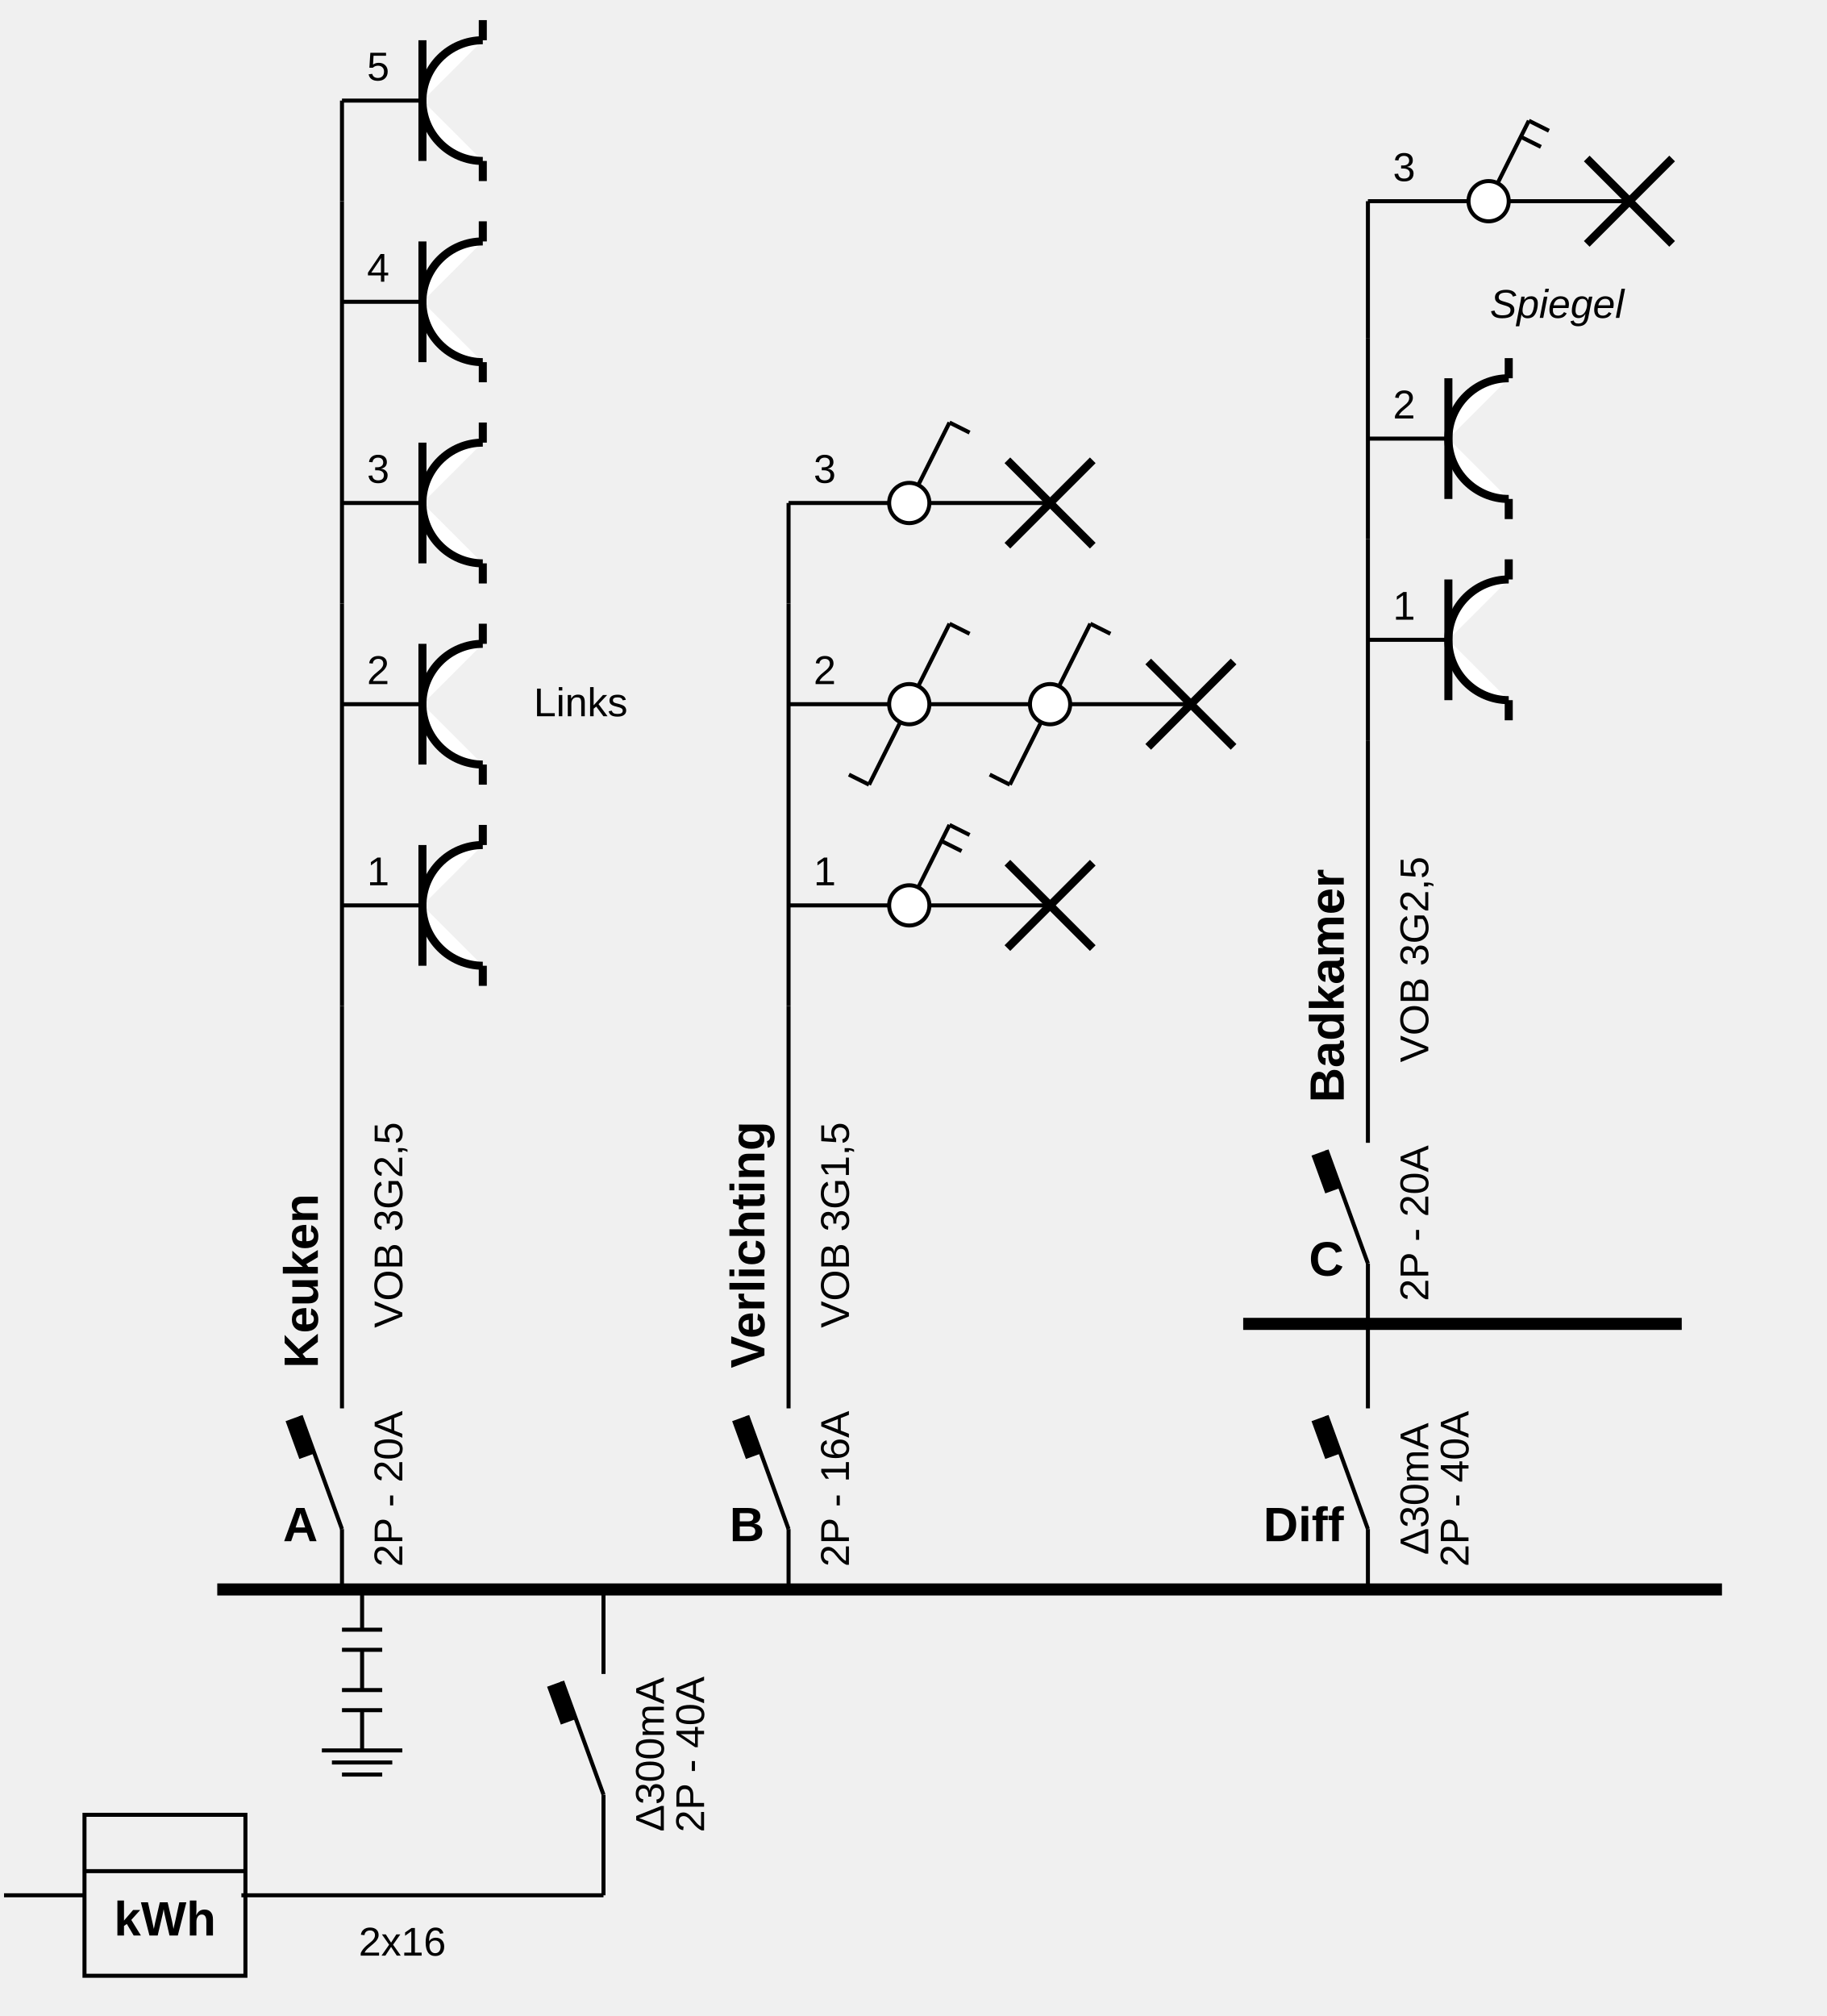
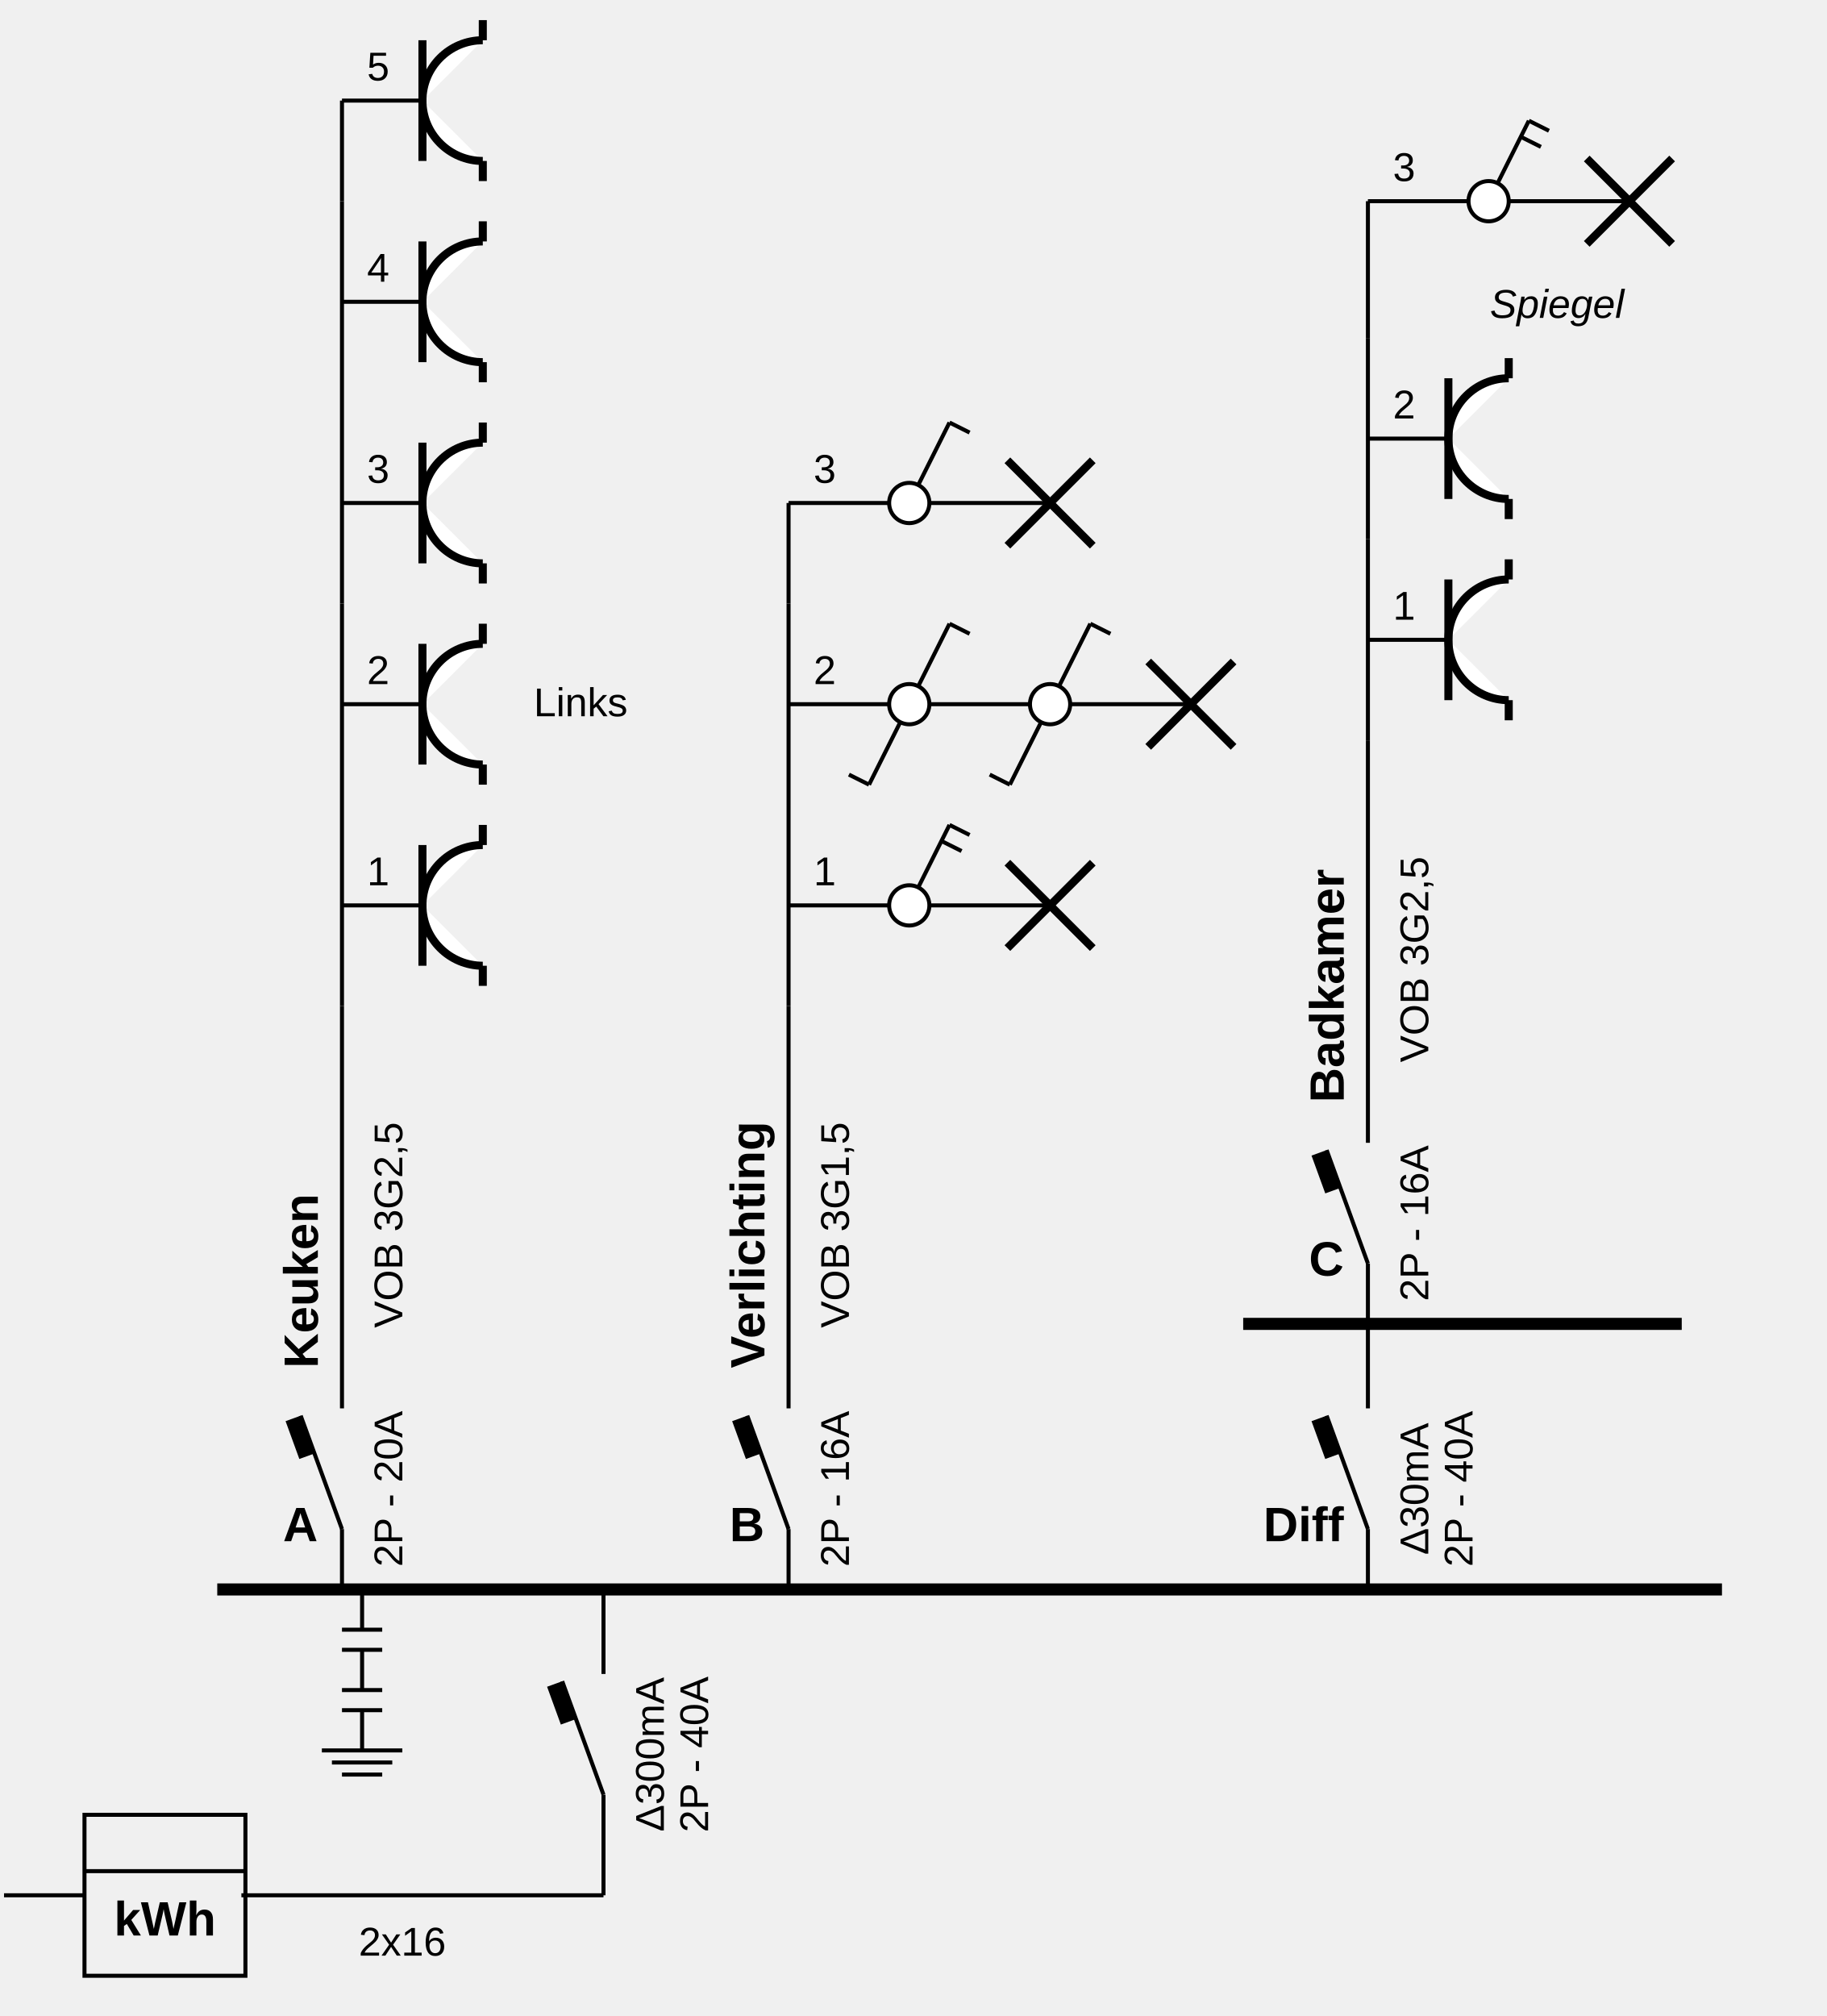
<svg xmlns="http://www.w3.org/2000/svg" xmlns:xlink="http://www.w3.org/1999/xlink" transform="scale(1,1)" width="454" height="501">
  <defs>
    <pattern id="VerticalStripe" x="5" y="0" width="5" height="10" patternUnits="userSpaceOnUse">
      <line x1="0" y1="0" x2="0" y2="10" stroke="black" />
    </pattern>
+     <g id="batterij">
+       <rect x="1" y="-12" width="40" height="27" stroke="black" fill="none" />
+       <rect x="6" y="-15" width="10" height="3" stroke="black" fill="none" />
+       <rect x="26" y="-15" width="10" height="3" stroke="black" fill="none" />
+       <line x1="9" y1="-5" x2="13" y2="-5" stroke="black" />
+       <line x1="11" y1="-7" x2="11" y2="-3" stroke="black" />
+       <line x1="29" y1="-5" x2="33" y2="-5" stroke="black" />
+     </g>
+     <g id="deurslot">
+       <line x1="1" y1="-15" x2="31" y2="-15" stroke="black" />
+       <line x1="1" y1="15" x2="46" y2="15" stroke="black" />
+       <line x1="1" y1="-15" x2="1" y2="15" stroke="black" />
+       <line x1="31" y1="-15" x2="46" y2="15" stroke="black" />
+       <path d="M 7 3 A 6 6 0 0 1 19 3 A 6 6 0 0 1 31 3" stroke="black" fill="none" />
+     </g>
    <g id="ster">
      <line x1="0" y1="-5" x2="0" y2="5" style="stroke:black" />
      <line x1="-4.33" y1="-2.5" x2="4.33" y2="2.5" style="stroke:black" />
      <line x1="-4.66" y1="2.5" x2="4.33" y2="-2.5" style="stroke:black" />
    </g>
-     <g id="sinus">
-       <path d="M0,0 C2,-5 8,-5 10,0 S18,5 20,0" style="stroke:black;fill:none" />
+     <g id="EVlader">
+       <rect x="0" y="-20" width="40" height="40" fill="none" style="stroke:black" />
+       <rect style="fill:black;stroke:black" width="18" height="6" x="12" y="-10" />
+       <rect style="fill:black;stroke:black" width="28" height="10" x="6" y="-4" ry="0" />
+       <circle cx="12" cy="6" r="4" style="stroke:black;fill:black" />
+       <circle cx="28" cy="6" r="4" style="stroke:black;fill:black" />
+       <line x1="20" y1="-7.2" x2="17" y2="-2" stroke="white" />
+       <line x1="17" y1="-2" x2="23" y2="-2" stroke="white" />
+       <line x1="23" y1="-2" x2="20" y2="3.2" stroke="white" />
+       <line x1="20" y1="3.2" x2="20" y2="0.2" stroke="white" />
+       <line x1="20" y1="3.2" x2="22.6" y2="1.7" stroke="white" />
    </g>
    <g id="lamp">
      <line x1="-10.61" y1="-10.61" x2="10.61" y2="10.61" stroke="black" stroke-width="2" />
      <line x1="-10.61" y1="10.61" x2="10.61" y2="-10.61" stroke="black" stroke-width="2" />
    </g>
    <g id="led">
      <line x1="0" y1="-7" x2="0" y2="7" stroke="black" stroke-width="2" />
      <line x1="0" y1="-7" x2="12" y2="0" stroke="black" stroke-width="2" />
      <line x1="0" y1="7" x2="12" y2="0" stroke="black" stroke-width="2" />
      <line x1="12" y1="-7" x2="12" y2="7" stroke="black" stroke-width="2" />
      <line x1="6" y1="-6" x2="7" y2="-11" stroke="black" stroke-width="1" />
      <line x1="7" y1="-11" x2="8.11" y2="-9.34" stroke="black" stroke-width="1" />
      <line x1="7" y1="-11" x2="5.34" y2="-9.9" stroke="black" stroke-width="1" />
      <line x1="9" y1="-6" x2="10" y2="-11" stroke="black" stroke-width="1" />
      <line x1="10" y1="-11" x2="11.11" y2="-9.34" stroke="black" stroke-width="1" />
      <line x1="10" y1="-11" x2="8.34" y2="-9.9" stroke="black" stroke-width="1" />
    </g>
+     <g id="sinus">
+       <path d="M0,0 C2,-5 8,-5 10,0 S18,5 20,0" style="stroke:black;fill:none" />
+     </g>
    <g id="spot">
      <path d="M0 0 A10 10 0 0 1 10 -10" stroke="black" fill="white" stroke-width="1" />
      <path d="M0 0 A10 10 0 0 0 10 10" stroke="black" fill="white" stroke-width="1" />
      <circle cx="10" cy="0" r="6" style="stroke:black;fill:white" />
      <line x1="5.76" x2="14.24" y1="-4.24" y2="4.24" stroke="black" stroke-width="1" />
      <line x1="5.76" x2="14.24" y1="4.24" y2="-4.24" stroke="black" stroke-width="1" />
    </g>
    <g id="noodlamp_decentraal">
      <rect x="-10.61" y="-10.61" width="21.22" height="21.22" fill="white" stroke="black" />
      <circle cx="0" cy="0" r="5" style="stroke:black;fill:black" />
      <line x1="-7" y1="-7" x2="7" y2="7" stroke="black" stroke-width="2" />
      <line x1="-7" y1="7" x2="7" y2="-7" stroke="black" stroke-width="2" />
    </g>
    <g id="signalisatielamp">
      <circle cx="0" cy="0" r="5" fill="white" stroke="black" />
      <line x1="-3" y1="-3" x2="3" y2="3" stroke="black" />
      <line x1="-3" y1="3" x2="3" y2="-3" stroke="black" />
    </g>
    <g id="schakelaar_enkel">
      <line x1="0" y1="0" x2="10" y2="-20" stroke="black" />
      <line x1="10" y1="-20" x2="15" y2="-17.5" stroke="black" />
      <circle cx="0" cy="0" r="5" fill="white" stroke="black" />
    </g>
    <g id="schakelaar_dubbel">
      <line x1="0" y1="0" x2="10" y2="-20" stroke="black" />
      <line x1="10" y1="-20" x2="15" y2="-17.5" stroke="black" />
      <line x1="8" y1="-16" x2="13" y2="-13.5" stroke="black" />
      <circle cx="0" cy="0" r="5" fill="white" stroke="black" />
    </g>
+     <g id="schakelaar_trippel">
+       <line x1="0" y1="0" x2="10" y2="-20" stroke="black" />
+       <line x1="10" y1="-20" x2="15" y2="-17.5" stroke="black" />
+       <line x1="8" y1="-16" x2="13" y2="-13.5" stroke="black" />
+       <line x1="6" y1="-12" x2="11" y2="-9.5" stroke="black" />
+       <circle cx="0" cy="0" r="5" fill="white" stroke="black" />
+     </g>
    <g id="schakelaar_wissel_enkel">
      <line x1="0" y1="0" x2="10" y2="-20" stroke="black" />
      <line x1="10" y1="-20" x2="15" y2="-17.5" stroke="black" />
      <line x1="0" y1="0" x2="-10" y2="20" stroke="black" />
      <line x1="-10" y1="20" x2="-15" y2="17.5" stroke="black" />
      <circle cx="0" cy="0" r="5" fill="white" stroke="black" />
    </g>
    <g id="schakelaar_rolluik">
      <line x1="0" y1="0" x2="10" y2="-20" stroke="black" />
      <line x1="10" y1="-20" x2="15" y2="-17.5" stroke="black" />
      <line x1="0" y1="0" x2="-10" y2="-20" stroke="black" />
      <line x1="-10" y1="-20" x2="-15" y2="-17.5" stroke="black" />
      <rect x="-8" y="-8" width="16" height="16" fill="white" stroke="black" />
      <text x="0" y="6" style="text-anchor:middle" font-family="Arial, Helvetica, sans-serif" font-weight="bold" font-size="16">S</text>
    </g>
    <g id="schakelaar_enkel_dim">
      <line x1="0" y1="0" x2="10" y2="-20" stroke="black" />
      <line x1="10" y1="-20" x2="15" y2="-17.5" stroke="black" />
+       <circle cx="0" cy="0" r="5" fill="white" stroke="black" />
+       <polygon points="-1,-8 11,-8 11,-15" fill="black" stroke="black" />
+     </g>
+     <g id="schakelaar_wissel_dim">
+       <line x1="0" y1="0" x2="10" y2="-20" stroke="black" />
+       <line x1="10" y1="-20" x2="15" y2="-17.5" stroke="black" />
+       <line x1="0" y1="0" x2="-10" y2="20" stroke="black" />
+       <line x1="-10" y1="20" x2="-15" y2="17.5" stroke="black" />
      <circle cx="0" cy="0" r="5" fill="white" stroke="black" />
      <polygon points="-1,-8 11,-8 11,-15" fill="black" stroke="black" />
    </g>
    <g id="schakelaar_kruis_enkel">
      <line x1="0" y1="0" x2="10" y2="-20" stroke="black" />
      <line x1="10" y1="-20" x2="15" y2="-17.5" stroke="black" />
      <line x1="0" y1="0" x2="-10" y2="20" stroke="black" />
      <line x1="-10" y1="20" x2="-15" y2="17.5" stroke="black" />
      <line x1="0" y1="0" x2="-10" y2="-20" stroke="black" />
      <line x1="-10" y1="-20" x2="-15" y2="-17.5" stroke="black" />
      <line x1="0" y1="0" x2="10" y2="20" stroke="black" />
      <line x1="10" y1="20" x2="15" y2="17.5" stroke="black" />
      <circle cx="0" cy="0" r="5" fill="white" stroke="black" />
    </g>
    <g id="schakelaar_dubbelaansteking">
      <line x1="0" y1="0" x2="-10" y2="-20" stroke="black" />
      <line x1="-10" y1="-20" x2="-15" y2="-17.5" stroke="black" />
      <line x1="0" y1="0" x2="10" y2="-20" stroke="black" />
      <line x1="10" y1="-20" x2="15" y2="-17.5" stroke="black" />
      <circle cx="0" cy="0" r="5" fill="white" stroke="black" />
    </g>
    <g id="schakelaar_wissel_dubbel">
      <line x1="0" y1="0" x2="10" y2="-20" stroke="black" />
      <line x1="10" y1="-20" x2="15" y2="-17.5" stroke="black" />
      <line x1="8" y1="-16" x2="13" y2="-13.5" stroke="black" />
      <line x1="0" y1="0" x2="-10" y2="20" stroke="black" />
      <line x1="-10" y1="20" x2="-15" y2="17.5" stroke="black" />
      <line x1="-8" y1="16" x2="-13" y2="13.5" stroke="black" />
      <circle cx="0" cy="0" r="5" fill="white" stroke="black" />
    </g>
    <g id="aansluitpunt">
      <circle cx="5" cy="0" r="5" style="stroke:black;fill:none" />
    </g>
    <g id="aftakdoos">
      <circle cx="15" cy="0" r="15" style="stroke:black;fill:none" />
      <circle cx="15" cy="0" r="7.5" style="stroke:black;fill:black" />
    </g>
    <g id="bewegingsschakelaar">
      <rect x="0" y="-13" width="10" height="26" fill="none" style="stroke:black" />
      <rect x="10" y="-13" width="30" height="26" fill="none" style="stroke:black" />
      <line x1="10" y1="13" x2="40" y2="-13" stroke="black" />
      <line x1="15" y1="-5" x2="20" y2="-5" stroke="black" />
      <line x1="20" y1="-10" x2="20" y2="-5" stroke="black" />
      <line x1="20" y1="-10" x2="25" y2="-10" stroke="black" />
      <text x="22" y="11" style="text-anchor:start" font-family="Arial, Helvetica, sans-serif" font-weight="bold" font-size="10">PIR</text>
    </g>
    <g id="schakelaar">
      <line x1="0" y1="0" x2="5" y2="0" stroke="black" />
      <line x1="5" y1="0" x2="35" y2="-10" stroke="black" />
      <line x1="35" y1="0" x2="40" y2="0" stroke="black" />
    </g>
    <g id="schemerschakelaar">
      <line x1="0" y1="0" x2="5" y2="0" stroke="black" />
      <line x1="5" y1="0" x2="35" y2="-10" stroke="black" />
      <line x1="35" y1="0" x2="40" y2="0" stroke="black" />
      <use xlink:href="#arrow" x="14" y="-17" transform="rotate(90 14 -17)" />
      <use xlink:href="#arrow" x="18" y="-17" transform="rotate(90 18 -17)" />
    </g>
    <g id="stopcontact">
      <path d="M20 0 A15 15 0 0 1 35 -15" stroke="black" fill="white" stroke-width="2" />
      <path d="M20 0 A15 15 0 0 0 35 15" stroke="black" fill="white" stroke-width="2" />
      <line x1="0" y1="0" x2="20" y2="0" stroke="black" />
    </g>
+     <g id="stoomoven">
+       <rect x="0" y="-20" width="40" height="40" fill="none" style="stroke:black" />
+       <path d="M 6 -2 A 7 5 0 0 1 13 -7 A 7 5 0 0 1 27 -7 A 7 5 0 0 1 33 -2" stroke="black" fill="none" />
+       <path d="M 6  5 A 7 5 0 0 1 13  0 A 7 5 0 0 1 27  0 A 7 5 0 0 1 33  5" stroke="black" fill="none" />
+       <path d="M 6 12 A 7 5 0 0 1 13  7 A 7 5 0 0 1 27  7 A 7 5 0 0 1 33 12" stroke="black" fill="none" />
+     </g>
    <g id="stopcontact_aarding">
      <line x1="20" y1="-15" x2="20" y2="15" stroke="black" stroke-width="2" />
    </g>
    <g id="stopcontact_kinderveilig">
      <line x1="35" y1="-20" x2="35" y2="-15" stroke="black" stroke-width="2" />
      <line x1="35" y1="20" x2="35" y2="15" stroke="black" stroke-width="2" />
    </g>
    <g id="bel">
      <path d="M20 0 A15 15 0 0 1 0 15" stroke="black" fill="none" stroke-width="2" />
      <path d="M20 0 A15 15 0 0 0 0 -15" stroke="black" fill="none" stroke-width="2" />
      <line x1="0" y1="15" x2="0" y2="-15" stroke="black" stroke-width="2" />
    </g>
    <g id="boiler">
      <circle cx="20" cy="0" r="20" style="stroke:black;fill:url(#VerticalStripe)" />
    </g>
    <g id="boiler_accu">
      <circle cx="20" cy="0" r="20" style="stroke:black;fill:none" />
      <circle cx="20" cy="0" r="15" style="stroke:black;fill:url(#VerticalStripe)" />
    </g>
    <g id="motor">
      <circle cx="20" cy="0" r="20" style="stroke:black;fill:none" />
      <text x="20" y="6" style="text-anchor:middle" font-family="Arial, Helvetica, sans-serif" font-weight="bold" font-size="16">M</text>
    </g>
    <g id="elektriciteitsmeter">
      <rect x="0" y="-20" width="40" height="40" fill="none" style="stroke:black" />
      <line x1="0" y1="-6" x2="40" y2="-6" stroke="black" stroke-width="1" />
      <text x="20" y="10" style="text-anchor:middle" font-family="Arial, Helvetica, sans-serif" font-weight="bold" font-size="12">kWh</text>
    </g>
    <g id="diepvriezer">
      <rect x="0" y="-20" width="40" height="40" fill="none" style="stroke:black" />
      <use xlink:href="#ster" x="10" y="0" />
      <use xlink:href="#ster" x="20" y="0" />
      <use xlink:href="#ster" x="30" y="0" />
    </g>
    <g id="zonnepaneel">
      <rect x="0" y="-12" width="80" height="30" fill="none" style="stroke:black" />
      <line x1="3" y1="3" x2="77" y2="3" stroke="black" />
      <line x1="20" y1="-9" x2="20" y2="15" stroke="black" />
      <line x1="40" y1="-9" x2="40" y2="15" stroke="black" />
      <line x1="60" y1="-9" x2="60" y2="15" stroke="black" />
    </g>
    <g id="drukknop">
      <circle cx="12" cy="0" r="12" style="stroke:black;fill:none" />
      <circle cx="12" cy="0" r="7" style="stroke:black;fill:none" />
    </g>
    <g id="teleruptor">
      <rect x="0" y="-13" width="40" height="26" fill="none" style="stroke:black" />
      <line x1="8" y1="6" x2="16" y2="6" stroke="black" />
      <line x1="24" y1="6" x2="32" y2="6" stroke="black" />
      <line x1="16" y1="-6" x2="16" y2="6" stroke="black" />
      <line x1="24" y1="-6" x2="24" y2="6" stroke="black" />
    </g>
    <g id="dimmer">
      <rect x="0" y="-13" width="40" height="26" fill="none" style="stroke:black" />
      <line x1="10" y1="5" x2="30" y2="6" stroke="black" />
      <line x1="10" y1="5" x2="10" y2="-5" stroke="black" />
      <line x1="10" y1="-5" x2="30" y2="5" stroke="black" />
    </g>
    <g id="relais">
      <rect x="0" y="-13" width="40" height="26" fill="none" style="stroke:black" />
      <line x1="10" y1="-13" x2="30" y2="13" stroke="black" />
    </g>
    <g id="minuterie">
      <rect x="0" y="-13" width="40" height="26" fill="none" style="stroke:black" />
      <text x="20" y="6" style="text-anchor:middle" font-family="Arial, Helvetica, sans-serif" font-size="16">t</text>
    </g>
    <g id="thermostaat">
      <rect x="0" y="-13" width="40" height="26" fill="none" style="stroke:black" />
      <circle cx="20" cy="0" r="8" style="stroke:black;fill:none" />
      <line x1="12" y1="0" x2="28" y2="0" stroke="black" />
    </g>
    <g id="tijdschakelaar">
      <rect x="0" y="-13" width="40" height="26" fill="none" style="stroke:black" />
      <circle cx="11" cy="0" r="8" style="stroke:black;fill:none" />
      <line x1="10" y1="0" x2="17" y2="0" stroke="black" />
      <line x1="11" y1="-6" x2="11" y2="1" stroke="black" />
      <line x1="21" y1="0" x2="25" y2="0" stroke="black" />
      <line x1="25" y1="0" x2="31" y2="-5" stroke="black" />
      <line x1="31" y1="0" x2="36" y2="0" stroke="black" />
    </g>
    <g id="droogkast">
      <rect x="0" y="-20" width="40" height="40" fill="none" style="stroke:black" />
      <circle cx="15" cy="-7.5" r="5" style="stroke:black;fill:none" />
      <circle cx="25" cy="-7.5" r="5" style="stroke:black;fill:none" />
      <circle cx="20" cy="7.5" r="3" style="stroke:black;fill:black" />
    </g>
    <g id="omvormer">
      <rect x="0" y="-15" width="60" height="30" fill="none" style="stroke:black" />
      <line x1="35" y1="-12" x2="25" y2="12" stroke="black" />
      <text x="15" y="-1" style="text-anchor:middle" font-family="Arial, Helvetica, sans-serif" font-size="12">AC</text>
      <text x="45" y="10" style="text-anchor:middle" font-family="Arial, Helvetica, sans-serif" font-size="12">DC</text>
    </g>
+     <g id="overspanningsbeveiliging">
+       <rect x="0" y="-15" width="15" height="30" fill="none" style="stroke:black" />
+       <line x1="7.5" y1="-18" x2="7.5" y2="-5" stroke="black" />
+       <line x1="7.5" y1="-5" x2="4.5" y2="-9" stroke="black" />
+       <line x1="7.5" y1="-5" x2="10.5" y2="-9" stroke="black" />
+       <line x1="7.5" y1="18" x2="7.5" y2="5" stroke="black" />
+       <line x1="7.5" y1="5" x2="4.5" y2="9" stroke="black" />
+       <line x1="7.5" y1="5" x2="10.5" y2="9" stroke="black" />
+     </g>
    <g id="koelkast">
      <rect x="0" y="-20" width="40" height="40" fill="none" style="stroke:black" />
      <use xlink:href="#ster" x="20" y="0" />"
    </g>
    <g id="kookfornuis">
      <rect x="0" y="-20" width="40" height="40" fill="none" style="stroke:black" />
      <circle cx="10" cy="10" r="3" style="stroke:black;fill:black" />
      <circle cx="30" cy="10" r="3" style="stroke:black;fill:black" />
      <circle cx="30" cy="-10" r="3" style="stroke:black;fill:black" />
    </g>
    <g id="microgolf">
      <rect x="0" y="-20" width="40" height="40" fill="none" style="stroke:black" />
      <use xlink:href="#sinus" x="10" y="-10" />"
      <use xlink:href="#sinus" x="10" y="0" />"
      <use xlink:href="#sinus" x="10" y="10" />"
    </g>
    <g id="oven">
      <rect x="0" y="-20" width="40" height="40" fill="none" style="stroke:black" />
      <line x1="0" y1="-5" x2="40" y2="-5" stroke="black" />
      <circle cx="20" cy="7.5" r="3" style="stroke:black;fill:black" />
    </g>
    <g id="usblader">
      <rect x="0" y="-15" width="60" height="30" fill="none" style="stroke:black" />
      <circle cx="12" cy="-5" r="5" style="stroke:black;fill:none" />
      <circle cx="19" cy="-5" r="5" style="stroke:black;fill:none" />
      <text x="15" y="8" style="text-anchor:middle" font-family="Arial, Helvetica, sans-serif" font-size="8">AC/DC</text>
      <text x="42" y="4" style="text-anchor:middle" font-family="Arial, Helvetica, sans-serif" font-size="11">USB</text>
    </g>
    <g id="vaatwasmachine">
      <rect x="0" y="-20" width="40" height="40" fill="none" style="stroke:black" />
      <line x1="0" y1="-20" x2="40" y2="20" style="stroke:black;fill:none" />
      <line x1="40" y1="-20" x2="0" y2="20" style="stroke:black;fill:none" />
      <circle cx="20" cy="0" r="8" style="stroke:black;fill:white" />
    </g>
    <g id="ventilator">
      <rect x="0" y="-15" width="30" height="30" fill="none" style="stroke:black" />
      <circle cx="10" cy="0" r="5" style="stroke:black;fill:none" />
      <circle cx="20" cy="0" r="5" style="stroke:black;fill:none" />
    </g>
    <g id="transformator">
      <circle cx="8" cy="0" r="8" style="stroke:black;fill:none" />
      <circle cx="20" cy="0" r="8" style="stroke:black;fill:none" />
    </g>
    <g id="verwarmingstoestel">
      <rect x="0" y="-15" width="50" height="30" fill="url(#VerticalStripe)" style="stroke:black" />
    </g>
    <g id="verwarmingstoestel_accu">
      <rect x="0" y="-15" width="50" height="30" fill="none" style="stroke:black" />
      <rect x="5" y="-10" width="40" height="20" fill="url(#VerticalStripe)" style="stroke:black" />
    </g>
    <g id="verwarmingstoestel_accu_ventilator">
      <rect x="0" y="-15" width="70" height="30" fill="none" style="stroke:black" />
      <rect x="5" y="-10" width="35" height="20" fill="url(#VerticalStripe)" style="stroke:black" />
      <circle cx="50" cy="0" r="5" style="stroke:black;fill:none" />
      <circle cx="60" cy="0" r="5" style="stroke:black;fill:none" />
    </g>
    <g id="verbruiker">
      <rect x="0" y="-20" width="40" height="40" fill="none" style="stroke:black" />
    </g>
    <g id="wasmachine">
      <rect x="0" y="-20" width="40" height="40" fill="none" style="stroke:black" />
      <circle cx="20" cy="0" r="3" style="stroke:black;fill:black" />
      <circle cx="20" cy="0" r="15" style="stroke:black;fill:none" />
    </g>
    <g transform="rotate(-20)" id="zekering_automatisch">
      <line x1="0" y1="-30" x2="0" y2="0" stroke="black" />
      <rect x="-4" y="-30" width="4" height="10" style="fill:black" />
    </g>
    <g id="zekering_smelt">
      <rect x="-4" y="-30" width="8" height="30" style="stroke:black;fill:none" />
      <line x1="0" y1="-30" x2="0" y2="0" stroke="black" />
    </g>
+     <g id="overspanningsbeveiliging_inline">   -&gt; shift x -7.5  y -15
+       <rect x="-7.5" y="-30" width="15" height="30" fill="none" style="stroke:black" />
+       <line x1="0" y1="-30" x2="0" y2="-20" stroke="black" />
+       <line x1="0" y1="-20" x2="-3" y2="-24" stroke="black" />
+       <line x1="0" y1="-20" x2="3" y2="-24" stroke="black" />
+       <line x1="0" y1="0" x2="0" y2="-10" stroke="black" />
+       <line x1="0" y1="-10" x2="-3" y2="-6" stroke="black" />
+       <line x1="0" y1="-10" x2="3" y2="-6" stroke="black" />
+     </g>
    <g transform="rotate(-20)" id="zekering_empty">
      <line x1="0" y1="-30" x2="0" y2="0" stroke="black" />
    </g>
    <g id="arrow">
      <line x1="0" y1="0" x2="8" y2="0" stroke="black" />
      <line x1="8" y1="0" x2="5" y2="-1" stroke="black" />
      <line x1="8" y1="0" x2="5" y2="1" stroke="black" />
    </g>
    <g id="gas_ventilator">
      <polygon points="-6,5.2 0,-5.2 6,5.2" fill="black" stroke="black" />
    </g>
    <g id="gas_atmosferisch">
      <polygon points="-6,5.2 0,-5.2 6,5.2" fill="white" stroke="black" />
    </g>
    <g id="bliksem">
      <line x1="0" y1="-5.2" x2="-3" y2="0" stroke="black" />
      <line x1="-3" y1="0" x2="3" y2="0" stroke="black" />
      <line x1="3" y1="0" x2="0" y2="5.2" stroke="black" />
      <line x1="0" y1="5.2" x2="0" y2="2.2" stroke="black" />
      <line x1="0" y1="5.2" x2="2.6" y2="3.7" stroke="black" />
    </g>
    <g id="moving_man" transform="matrix(0.0152987,0,0,0.01530866,0,0)">
      <path d="M 710.7,10.1 C 904.8,5.2 908.6,261.4 730.9,278.4 637.5,287.3 566.3,181.5 603.8,90.8 623.4,43.4 668.7,12.9 711.4,10.1 c 1.1,-0.1 2.8,26.1 1.7,26.2 -31.4,2 -74.8,32.1 -89.1,74.7 -26.8,79.9 47,156.6 125.1,139.2 123.9,-27.6 114.1,-218.5 -36.3,-214 -0.7,0 -3.2,-26 -2.1,-26.1 z" id="path4" stroke="black" stroke-width="10" />
      <path d="m 545.3,225.9 c -67.8,-5 -133.2,0 -199.7,0 -20.7,13.6 -115,100.7 -121.1,121.1 -5.7,19.1 6.2,31.9 12.1,40.4 60.1,18.3 96.7,-60.4 133.2,-88.8 29.6,0 59.2,0 88.8,0 -59.2,78.9 -190.7,169.9 -58.5,264.3 -27.6,31.6 -55.1,63.2 -82.7,94.8 -46.9,-14.7 -165.6,-41.3 -199.7,-18.2 -7,21 -4.8,32.1 6.1,48.4 34.1,10.3 205.5,53.2 232,36.3 34.3,-37.7 68.6,-75.3 102.9,-113 32.3,27.6 64.6,55.2 96.9,82.7 -1,62.6 -14.6,249.9 24.2,266.3 10.2,3 19.1,0.5 28.2,-2 5.4,-7.4 10.8,-14.8 16.1,-22.2 6.9,-27 0.3,-272.6 -6.1,-282.5 -37.7,-32.9 -75.3,-65.9 -113,-98.9 1.3,-1.3 2.7,-2.7 4,-4 45.7,-48.4 91.5,-96.9 137.2,-145.3 20.2,19.5 40.4,39 60.5,58.5 16.7,35.8 152.2,25.4 179.6,6.1 2,-8.1 4,-16.1 6.1,-24.2 -16,-40.1 -71.7,-31.8 -127.1,-30.3 C 741.8,384.3 590.6,253 545.5,225.7 c -1.7,-1 14.9,-23.3 15.4,-22.4 -2.2,-3.5 126,97.7 134.4,107.4 9.4,9.1 55.2,51.5 82.1,78.4 68.5,-2 122,-6.5 137.2,46.4 4.9,17.1 1.9,37.1 -8.1,50.4 -18.8,25.3 -156,39.1 -197.7,18.2 -20.2,-20.2 -40.4,-40.4 -60.5,-60.5 -18.8,18.2 -37.7,36.3 -56.5,54.5 -16.8,18.2 -33.6,36.3 -50.4,54.5 32.9,28.9 65.9,57.8 98.9,86.8 11.2,17.9 18.9,272.3 8.1,306.7 -4.8,15.2 -19.9,32.9 -34.3,38.3 C 498.3,1028.1 527.8,798.3 529.4,706 505.9,686.5 482.3,667 458.8,647.5 427.9,676.7 402,732.8 362,750.4 333.5,762.9 140.3,728.4 113.8,712.1 100.1,703.6 89.3,686 85.6,667.7 59.7,543.2 281.5,646 321.3,617.4 334.7,601.3 348.2,585.1 361.7,569 266.4,454.2 335.5,414.9 402.1,326.9 c 0,-0.7 0,-1.3 0,-2 -8.1,0 -16.1,0 -24.2,0 -26.3,36.3 -124.9,147 -173.5,64.6 -35.9,-60.8 103.6,-172.2 141.1,-189.8 56.7,-3.8 167.5,-11 215.9,4 0.8,0.7 -14.9,22.6 -16.1,22.2 z" id="path6" stroke="black" stroke-width="10" />
    </g>
  </defs>
-   <svg x="0" y="0">
-     <svg x="50" y="0">
-       <svg x="0" y="0">
-         <svg x="34" y="0">
-           <svg x="0" y="0">
-             <use xlink:href="#stopcontact" x="1" y="25" />
-             <use xlink:href="#stopcontact_aarding" x="1" y="25" />
-             <use xlink:href="#stopcontact_kinderveilig" x="1" y="25" />
-           </svg>
-           <line x1="1" x2="1" y1="25" y2="50" stroke="black" />
-           <text x="10" y="20" style="text-anchor:middle" font-family="Arial, Helvetica, sans-serif" font-size="10">5</text>
-         </svg>
-         <svg x="34" y="50">
-           <svg x="0" y="0">
-             <use xlink:href="#stopcontact" x="1" y="25" />
-             <use xlink:href="#stopcontact_aarding" x="1" y="25" />
-             <use xlink:href="#stopcontact_kinderveilig" x="1" y="25" />
-           </svg>
-           <line x1="1" x2="1" y1="0" y2="50" stroke="black" />
-           <text x="10" y="20" style="text-anchor:middle" font-family="Arial, Helvetica, sans-serif" font-size="10">4</text>
-         </svg>
-         <svg x="34" y="100">
-           <svg x="0" y="0">
-             <use xlink:href="#stopcontact" x="1" y="25" />
-             <use xlink:href="#stopcontact_aarding" x="1" y="25" />
-             <use xlink:href="#stopcontact_kinderveilig" x="1" y="25" />
-           </svg>
-           <line x1="1" x2="1" y1="0" y2="50" stroke="black" />
-           <text x="10" y="20" style="text-anchor:middle" font-family="Arial, Helvetica, sans-serif" font-size="10">3</text>
-         </svg>
-         <svg x="34" y="150">
-           <svg x="0" y="0">
-             <use xlink:href="#stopcontact" x="1" y="25" />
-             <use xlink:href="#stopcontact_aarding" x="1" y="25" />
-             <use xlink:href="#stopcontact_kinderveilig" x="1" y="25" />
-           </svg>
-           <svg x="41" y="0">
-             <svg x="0" y="0">
-               <text x="31" y="28" style="text-anchor:end" font-family="Arial, Helvetica, sans-serif" font-size="10">Links</text>
-             </svg>
-           </svg>
-           <line x1="1" x2="1" y1="0" y2="50" stroke="black" />
-           <text x="10" y="20" style="text-anchor:middle" font-family="Arial, Helvetica, sans-serif" font-size="10">2</text>
-         </svg>
-         <svg x="34" y="200">
-           <svg x="0" y="0">
-             <use xlink:href="#stopcontact" x="1" y="25" />
-             <use xlink:href="#stopcontact_aarding" x="1" y="25" />
-             <use xlink:href="#stopcontact_kinderveilig" x="1" y="25" />
-           </svg>
-           <line x1="1" x2="1" y1="0" y2="50" stroke="black" />
-           <text x="10" y="20" style="text-anchor:middle" font-family="Arial, Helvetica, sans-serif" font-size="10">1</text>
-         </svg>
-         <line x1="35" x2="35" y1="250" y2="350" stroke="black" />
-         <text x="50" y="330" transform="rotate(-90 50,330)" style="text-anchor:start" font-family="Arial, Helvetica, sans-serif" font-size="10">VOB 3G2,5</text>
-         <use xlink:href="#zekering_automatisch" x="35" y="380" />
-         <text x="50" y="370" transform="rotate(-90 50,370)" style="text-anchor:middle" font-family="Arial, Helvetica, sans-serif" font-size="10">2P - 20A</text>
-         <text x="29" y="340" transform="rotate(-90 29,340)" style="text-anchor:start" font-family="Arial, Helvetica, sans-serif" font-weight="bold" font-size="12">Keuken</text>
-         <text x="29" y="383" style="text-anchor:end" font-family="Arial, Helvetica, sans-serif" font-weight="bold" font-size="12">A</text>
-         <line x1="35" x2="35" y1="380" y2="395" stroke="black" />
-       </svg>
-       <svg x="111" y="100">
-         <svg x="34" y="0">
-           <svg x="0" y="0">
-             <line x1="1" x2="31" y1="25" y2="25" stroke="black" />
-             <use xlink:href="#schakelaar_enkel" x="31" y="25" />
-             <line x1="36" x2="66" y1="25" y2="25" stroke="black" />
-             <use xlink:href="#lamp" x="66" y="25" />
-           </svg>
-           <line x1="1" x2="1" y1="25" y2="50" stroke="black" />
-           <text x="10" y="20" style="text-anchor:middle" font-family="Arial, Helvetica, sans-serif" font-size="10">3</text>
-         </svg>
-         <svg x="34" y="50">
-           <svg x="0" y="0">
-             <line x1="1" x2="31" y1="25" y2="25" stroke="black" />
-             <use xlink:href="#schakelaar_wissel_enkel" x="31" y="25" />
-             <line x1="36" x2="66" y1="25" y2="25" stroke="black" />
-             <use xlink:href="#schakelaar_wissel_enkel" x="66" y="25" />
-             <line x1="71" x2="101" y1="25" y2="25" stroke="black" />
-             <use xlink:href="#lamp" x="101" y="25" />
-           </svg>
-           <line x1="1" x2="1" y1="0" y2="50" stroke="black" />
-           <text x="10" y="20" style="text-anchor:middle" font-family="Arial, Helvetica, sans-serif" font-size="10">2</text>
-         </svg>
-         <svg x="34" y="100">
-           <svg x="0" y="0">
-             <line x1="1" x2="31" y1="25" y2="25" stroke="black" />
-             <use xlink:href="#schakelaar_dubbel" x="31" y="25" />
-             <line x1="36" x2="66" y1="25" y2="25" stroke="black" />
-             <use xlink:href="#lamp" x="66" y="25" />
-           </svg>
-           <line x1="1" x2="1" y1="0" y2="50" stroke="black" />
-           <text x="10" y="20" style="text-anchor:middle" font-family="Arial, Helvetica, sans-serif" font-size="10">1</text>
-         </svg>
-         <line x1="35" x2="35" y1="150" y2="250" stroke="black" />
-         <text x="50" y="230" transform="rotate(-90 50,230)" style="text-anchor:start" font-family="Arial, Helvetica, sans-serif" font-size="10">VOB 3G1,5</text>
-         <use xlink:href="#zekering_automatisch" x="35" y="280" />
-         <text x="50" y="270" transform="rotate(-90 50,270)" style="text-anchor:middle" font-family="Arial, Helvetica, sans-serif" font-size="10">2P - 16A</text>
-         <text x="29" y="240" transform="rotate(-90 29,240)" style="text-anchor:start" font-family="Arial, Helvetica, sans-serif" font-weight="bold" font-size="12">Verlichting</text>
-         <text x="29" y="283" style="text-anchor:end" font-family="Arial, Helvetica, sans-serif" font-weight="bold" font-size="12">B</text>
-         <line x1="35" x2="35" y1="280" y2="295" stroke="black" />
-       </svg>
-       <svg x="255" y="25">
-         <svg x="0" y="0">
-           <svg x="0" y="0">
-             <svg x="34" y="0">
-               <svg x="0" y="0">
-                 <line x1="1" x2="31" y1="25" y2="25" stroke="black" />
-                 <use xlink:href="#schakelaar_dubbel" x="31" y="25" />
-                 <line x1="36" x2="66" y1="25" y2="25" stroke="black" />
-                 <use xlink:href="#lamp" x="66" y="25" />
-                 <text x="48" y="54" style="text-anchor:middle" font-family="Arial, Helvetica, sans-serif" font-style="italic" font-size="10">Spiegel</text>
-               </svg>
-               <line x1="1" x2="1" y1="25" y2="59" stroke="black" />
-               <text x="10" y="20" style="text-anchor:middle" font-family="Arial, Helvetica, sans-serif" font-size="10">3</text>
-             </svg>
-             <svg x="34" y="59">
-               <svg x="0" y="0">
-                 <use xlink:href="#stopcontact" x="1" y="25" />
-                 <use xlink:href="#stopcontact_aarding" x="1" y="25" />
-                 <use xlink:href="#stopcontact_kinderveilig" x="1" y="25" />
-               </svg>
-               <line x1="1" x2="1" y1="0" y2="50" stroke="black" />
-               <text x="10" y="20" style="text-anchor:middle" font-family="Arial, Helvetica, sans-serif" font-size="10">2</text>
-             </svg>
-             <svg x="34" y="109">
-               <svg x="0" y="0">
-                 <use xlink:href="#stopcontact" x="1" y="25" />
-                 <use xlink:href="#stopcontact_aarding" x="1" y="25" />
-                 <use xlink:href="#stopcontact_kinderveilig" x="1" y="25" />
-               </svg>
-               <line x1="1" x2="1" y1="0" y2="50" stroke="black" />
-               <text x="10" y="20" style="text-anchor:middle" font-family="Arial, Helvetica, sans-serif" font-size="10">1</text>
-             </svg>
-             <line x1="35" x2="35" y1="159" y2="259" stroke="black" />
-             <text x="50" y="239" transform="rotate(-90 50,239)" style="text-anchor:start" font-family="Arial, Helvetica, sans-serif" font-size="10">VOB 3G2,5</text>
-             <use xlink:href="#zekering_automatisch" x="35" y="289" />
-             <text x="50" y="279" transform="rotate(-90 50,279)" style="text-anchor:middle" font-family="Arial, Helvetica, sans-serif" font-size="10">2P - 20A</text>
-             <text x="29" y="249" transform="rotate(-90 29,249)" style="text-anchor:start" font-family="Arial, Helvetica, sans-serif" font-weight="bold" font-size="12">Badkamer</text>
-             <text x="29" y="292" style="text-anchor:end" font-family="Arial, Helvetica, sans-serif" font-weight="bold" font-size="12">C</text>
-             <line x1="35" x2="35" y1="289" y2="304" stroke="black" />
-           </svg>
-           <line x1="4" x2="113" y1="304" y2="304" stroke="black" stroke-width="3" />
-         </svg>
-         <line x1="35" x2="35" y1="305" y2="325" stroke="black" />
-         <use xlink:href="#zekering_automatisch" x="35" y="355" />
-         <text x="60" y="345" transform="rotate(-90 60,345)" style="text-anchor:middle" font-family="Arial, Helvetica, sans-serif" font-size="10">2P - 40A</text>
-         <text x="50" y="345" transform="rotate(-90 50,345)" style="text-anchor:middle" font-family="Arial, Helvetica, sans-serif" font-size="10">Δ30mA</text>
-         <text x="29" y="315" transform="rotate(-90 29,315)" style="text-anchor:start" font-family="Arial, Helvetica, sans-serif" font-weight="bold" font-size="12" />
-         <text x="29" y="358" style="text-anchor:end" font-family="Arial, Helvetica, sans-serif" font-weight="bold" font-size="12">Diff</text>
-         <line x1="35" x2="35" y1="355" y2="370" stroke="black" />
-       </svg>
-       <line x1="4" x2="378" y1="395" y2="395" stroke="black" stroke-width="3" />
-       <line x1="40" y1="395" x2="40" y2="405" stroke="black" />
-       <line x1="40" y1="410" x2="40" y2="420" stroke="black" />
-       <line x1="40" y1="425" x2="40" y2="435" stroke="black" />
-       <line x1="35" y1="405" x2="45" y2="405" stroke="black" />
-       <line x1="35" y1="410" x2="45" y2="410" stroke="black" />
-       <line x1="35" y1="420" x2="45" y2="420" stroke="black" />
-       <line x1="35" y1="425" x2="45" y2="425" stroke="black" />
-       <line x1="30" y1="435" x2="50" y2="435" stroke="black" />
-       <line x1="32.5" y1="438" x2="47.5" y2="438" stroke="black" />
-       <line x1="35" y1="441" x2="45" y2="441" stroke="black" />
-     </svg>
-     <line x1="150" x2="150" y1="396" y2="416" stroke="black" />
-     <use xlink:href="#zekering_automatisch" x="150" y="446" />
-     <text x="175" y="436" transform="rotate(-90 175,436)" style="text-anchor:middle" font-family="Arial, Helvetica, sans-serif" font-size="10">2P - 40A</text>
-     <text x="165" y="436" transform="rotate(-90 165,436)" style="text-anchor:middle" font-family="Arial, Helvetica, sans-serif" font-size="10">Δ300mA</text>
-     <line x1="1" y1="471" x2="21" y2="471" stroke="black" />
-     <line x1="60" y1="471" x2="150" y2="471" stroke="black" />
-     <line x1="150" y1="446" x2="150" y2="471" stroke="black" />
-     <use xlink:href="#elektriciteitsmeter" x="21" y="471" />
-     <text x="100" y="486" style="text-anchor:middle" font-family="Arial, Helvetica, sans-serif" font-size="10">2x16</text>
-   </svg>
+   <use xlink:href="#stopcontact" x="85" y="25" />
+   <use xlink:href="#stopcontact_aarding" x="85" y="25" />
+   <use xlink:href="#stopcontact_kinderveilig" x="85" y="25" />
+   <line x1="85" x2="85" y1="25" y2="50" stroke="black" />
+   <text x="94" y="20" style="text-anchor:middle" font-family="Arial, Helvetica, sans-serif" font-size="10">5</text>
+   <use xlink:href="#stopcontact" x="85" y="75" />
+   <use xlink:href="#stopcontact_aarding" x="85" y="75" />
+   <use xlink:href="#stopcontact_kinderveilig" x="85" y="75" />
+   <line x1="85" x2="85" y1="50" y2="100" stroke="black" />
+   <text x="94" y="70" style="text-anchor:middle" font-family="Arial, Helvetica, sans-serif" font-size="10">4</text>
+   <use xlink:href="#stopcontact" x="85" y="125" />
+   <use xlink:href="#stopcontact_aarding" x="85" y="125" />
+   <use xlink:href="#stopcontact_kinderveilig" x="85" y="125" />
+   <line x1="85" x2="85" y1="100" y2="150" stroke="black" />
+   <text x="94" y="120" style="text-anchor:middle" font-family="Arial, Helvetica, sans-serif" font-size="10">3</text>
+   <use xlink:href="#stopcontact" x="85" y="175" />
+   <use xlink:href="#stopcontact_aarding" x="85" y="175" />
+   <use xlink:href="#stopcontact_kinderveilig" x="85" y="175" />
+   <text style="text-anchor:end" font-family="Arial, Helvetica, sans-serif" font-size="10" x="156" y="178">Links</text>
+   <line x1="85" x2="85" y1="150" y2="200" stroke="black" />
+   <text x="94" y="170" style="text-anchor:middle" font-family="Arial, Helvetica, sans-serif" font-size="10">2</text>
+   <use xlink:href="#stopcontact" x="85" y="225" />
+   <use xlink:href="#stopcontact_aarding" x="85" y="225" />
+   <use xlink:href="#stopcontact_kinderveilig" x="85" y="225" />
+   <line x1="85" x2="85" y1="200" y2="250" stroke="black" />
+   <text x="94" y="220" style="text-anchor:middle" font-family="Arial, Helvetica, sans-serif" font-size="10">1</text>
+   <line x1="85" x2="85" y1="250" y2="350" stroke="black" />
+   <text x="100" y="330" transform="rotate(-90 100,330)" style="text-anchor:start" font-family="Arial, Helvetica, sans-serif" font-size="10">VOB 3G2,5</text>
+   <use xlink:href="#zekering_automatisch" x="85" y="380" />
+   <text x="100" y="370" transform="rotate(-90 100,370)" style="text-anchor:middle" font-family="Arial, Helvetica, sans-serif" font-size="10">2P - 20A</text>
+   <text x="79" y="340" transform="rotate(-90 79,340)" style="text-anchor:start" font-family="Arial, Helvetica, sans-serif" font-weight="bold" font-size="12">Keuken</text>
+   <text x="79" y="383" style="text-anchor:end" font-family="Arial, Helvetica, sans-serif" font-weight="bold" font-size="12">A</text>
+   <line x1="85" x2="85" y1="380" y2="395" stroke="black" />
+   <line x1="196" x2="226" y1="125" y2="125" stroke="black" />
+   <use xlink:href="#schakelaar_enkel" x="226" y="125" />
+   <line x1="231" x2="261" y1="125" y2="125" stroke="black" />
+   <use xlink:href="#lamp" x="261" y="125" />
+   <line x1="196" x2="196" y1="125" y2="150" stroke="black" />
+   <text x="205" y="120" style="text-anchor:middle" font-family="Arial, Helvetica, sans-serif" font-size="10">3</text>
+   <line x1="196" x2="226" y1="175" y2="175" stroke="black" />
+   <use xlink:href="#schakelaar_wissel_enkel" x="226" y="175" />
+   <line x1="231" x2="261" y1="175" y2="175" stroke="black" />
+   <use xlink:href="#schakelaar_wissel_enkel" x="261" y="175" />
+   <line x1="266" x2="296" y1="175" y2="175" stroke="black" />
+   <use xlink:href="#lamp" x="296" y="175" />
+   <line x1="196" x2="196" y1="150" y2="200" stroke="black" />
+   <text x="205" y="170" style="text-anchor:middle" font-family="Arial, Helvetica, sans-serif" font-size="10">2</text>
+   <line x1="196" x2="226" y1="225" y2="225" stroke="black" />
+   <use xlink:href="#schakelaar_dubbel" x="226" y="225" />
+   <line x1="231" x2="261" y1="225" y2="225" stroke="black" />
+   <use xlink:href="#lamp" x="261" y="225" />
+   <line x1="196" x2="196" y1="200" y2="250" stroke="black" />
+   <text x="205" y="220" style="text-anchor:middle" font-family="Arial, Helvetica, sans-serif" font-size="10">1</text>
+   <line x1="196" x2="196" y1="250" y2="350" stroke="black" />
+   <text x="211" y="330" transform="rotate(-90 211,330)" style="text-anchor:start" font-family="Arial, Helvetica, sans-serif" font-size="10">VOB 3G1,5</text>
+   <use xlink:href="#zekering_automatisch" x="196" y="380" />
+   <text x="211" y="370" transform="rotate(-90 211,370)" style="text-anchor:middle" font-family="Arial, Helvetica, sans-serif" font-size="10">2P - 16A</text>
+   <text x="190" y="340" transform="rotate(-90 190,340)" style="text-anchor:start" font-family="Arial, Helvetica, sans-serif" font-weight="bold" font-size="12">Verlichting</text>
+   <text x="190" y="383" style="text-anchor:end" font-family="Arial, Helvetica, sans-serif" font-weight="bold" font-size="12">B</text>
+   <line x1="196" x2="196" y1="380" y2="395" stroke="black" />
+   <line x1="340" x2="370" y1="50" y2="50" stroke="black" />
+   <use xlink:href="#schakelaar_dubbel" x="370" y="50" />
+   <line x1="375" x2="405" y1="50" y2="50" stroke="black" />
+   <use xlink:href="#lamp" x="405" y="50" />
+   <text x="387" y="79" style="text-anchor:middle" font-family="Arial, Helvetica, sans-serif" font-size="10" font-style="italic">Spiegel</text>
+   <line x1="340" x2="340" y1="50" y2="84" stroke="black" />
+   <text x="349" y="45" style="text-anchor:middle" font-family="Arial, Helvetica, sans-serif" font-size="10">3</text>
+   <use xlink:href="#stopcontact" x="340" y="109" />
+   <use xlink:href="#stopcontact_aarding" x="340" y="109" />
+   <use xlink:href="#stopcontact_kinderveilig" x="340" y="109" />
+   <line x1="340" x2="340" y1="84" y2="134" stroke="black" />
+   <text x="349" y="104" style="text-anchor:middle" font-family="Arial, Helvetica, sans-serif" font-size="10">2</text>
+   <use xlink:href="#stopcontact" x="340" y="159" />
+   <use xlink:href="#stopcontact_aarding" x="340" y="159" />
+   <use xlink:href="#stopcontact_kinderveilig" x="340" y="159" />
+   <line x1="340" x2="340" y1="134" y2="184" stroke="black" />
+   <text x="349" y="154" style="text-anchor:middle" font-family="Arial, Helvetica, sans-serif" font-size="10">1</text>
+   <line x1="340" x2="340" y1="184" y2="284" stroke="black" />
+   <text x="355" y="264" transform="rotate(-90 355,264)" style="text-anchor:start" font-family="Arial, Helvetica, sans-serif" font-size="10">VOB 3G2,5</text>
+   <use xlink:href="#zekering_automatisch" x="340" y="314" />
+   <text x="355" y="304" transform="rotate(-90 355,304)" style="text-anchor:middle" font-family="Arial, Helvetica, sans-serif" font-size="10">2P - 16A</text>
+   <text x="334" y="274" transform="rotate(-90 334,274)" style="text-anchor:start" font-family="Arial, Helvetica, sans-serif" font-weight="bold" font-size="12">Badkamer</text>
+   <text x="334" y="317" style="text-anchor:end" font-family="Arial, Helvetica, sans-serif" font-weight="bold" font-size="12">C</text>
+   <line x1="340" x2="340" y1="314" y2="329" stroke="black" />
+   <line x1="309" x2="418" y1="329" y2="329" stroke="black" stroke-width="3" />
+   <line x1="340" x2="340" y1="330" y2="350" stroke="black" />
+   <use xlink:href="#zekering_automatisch" x="340" y="380" />
+   <text x="355" y="370" transform="rotate(-90 355,370)" style="text-anchor:middle" font-family="Arial, Helvetica, sans-serif" font-size="10">Δ30mA</text>
+   <text x="366" y="370" transform="rotate(-90 366,370)" style="text-anchor:middle" font-family="Arial, Helvetica, sans-serif" font-size="10">2P - 40A</text>
+   <text x="334" y="340" transform="rotate(-90 334,340)" style="text-anchor:start" font-family="Arial, Helvetica, sans-serif" font-weight="bold" font-size="12" />
+   <text x="334" y="383" style="text-anchor:end" font-family="Arial, Helvetica, sans-serif" font-weight="bold" font-size="12">Diff</text>
+   <line x1="340" x2="340" y1="380" y2="395" stroke="black" />
+   <line x1="54" x2="428" y1="395" y2="395" stroke="black" stroke-width="3" />
+   <line x1="90" y1="395" x2="90" y2="405" stroke="black" />
+   <line x1="90" y1="410" x2="90" y2="420" stroke="black" />
+   <line x1="90" y1="425" x2="90" y2="435" stroke="black" />
+   <line x1="85" y1="405" x2="95" y2="405" stroke="black" />
+   <line x1="85" y1="410" x2="95" y2="410" stroke="black" />
+   <line x1="85" y1="420" x2="95" y2="420" stroke="black" />
+   <line x1="85" y1="425" x2="95" y2="425" stroke="black" />
+   <line x1="80" y1="435" x2="100" y2="435" stroke="black" />
+   <line x1="82.5" y1="438" x2="97.5" y2="438" stroke="black" />
+   <line x1="85" y1="441" x2="95" y2="441" stroke="black" />
+   <line x1="150" x2="150" y1="396" y2="416" stroke="black" />
+   <use xlink:href="#zekering_automatisch" x="150" y="446" />
+   <text x="165" y="436" transform="rotate(-90 165,436)" style="text-anchor:middle" font-family="Arial, Helvetica, sans-serif" font-size="10">Δ300mA</text>
+   <text x="176" y="436" transform="rotate(-90 176,436)" style="text-anchor:middle" font-family="Arial, Helvetica, sans-serif" font-size="10">2P - 40A</text>
+   <line x1="1" y1="471" x2="21" y2="471" stroke="black" />
+   <line x1="60" y1="471" x2="150" y2="471" stroke="black" />
+   <line x1="150" y1="446" x2="150" y2="471" stroke="black" />
+   <use xlink:href="#elektriciteitsmeter" x="21" y="471" />
+   <text x="100" y="486" style="text-anchor:middle" font-family="Arial, Helvetica, sans-serif" font-size="10">2x16</text>
</svg>
